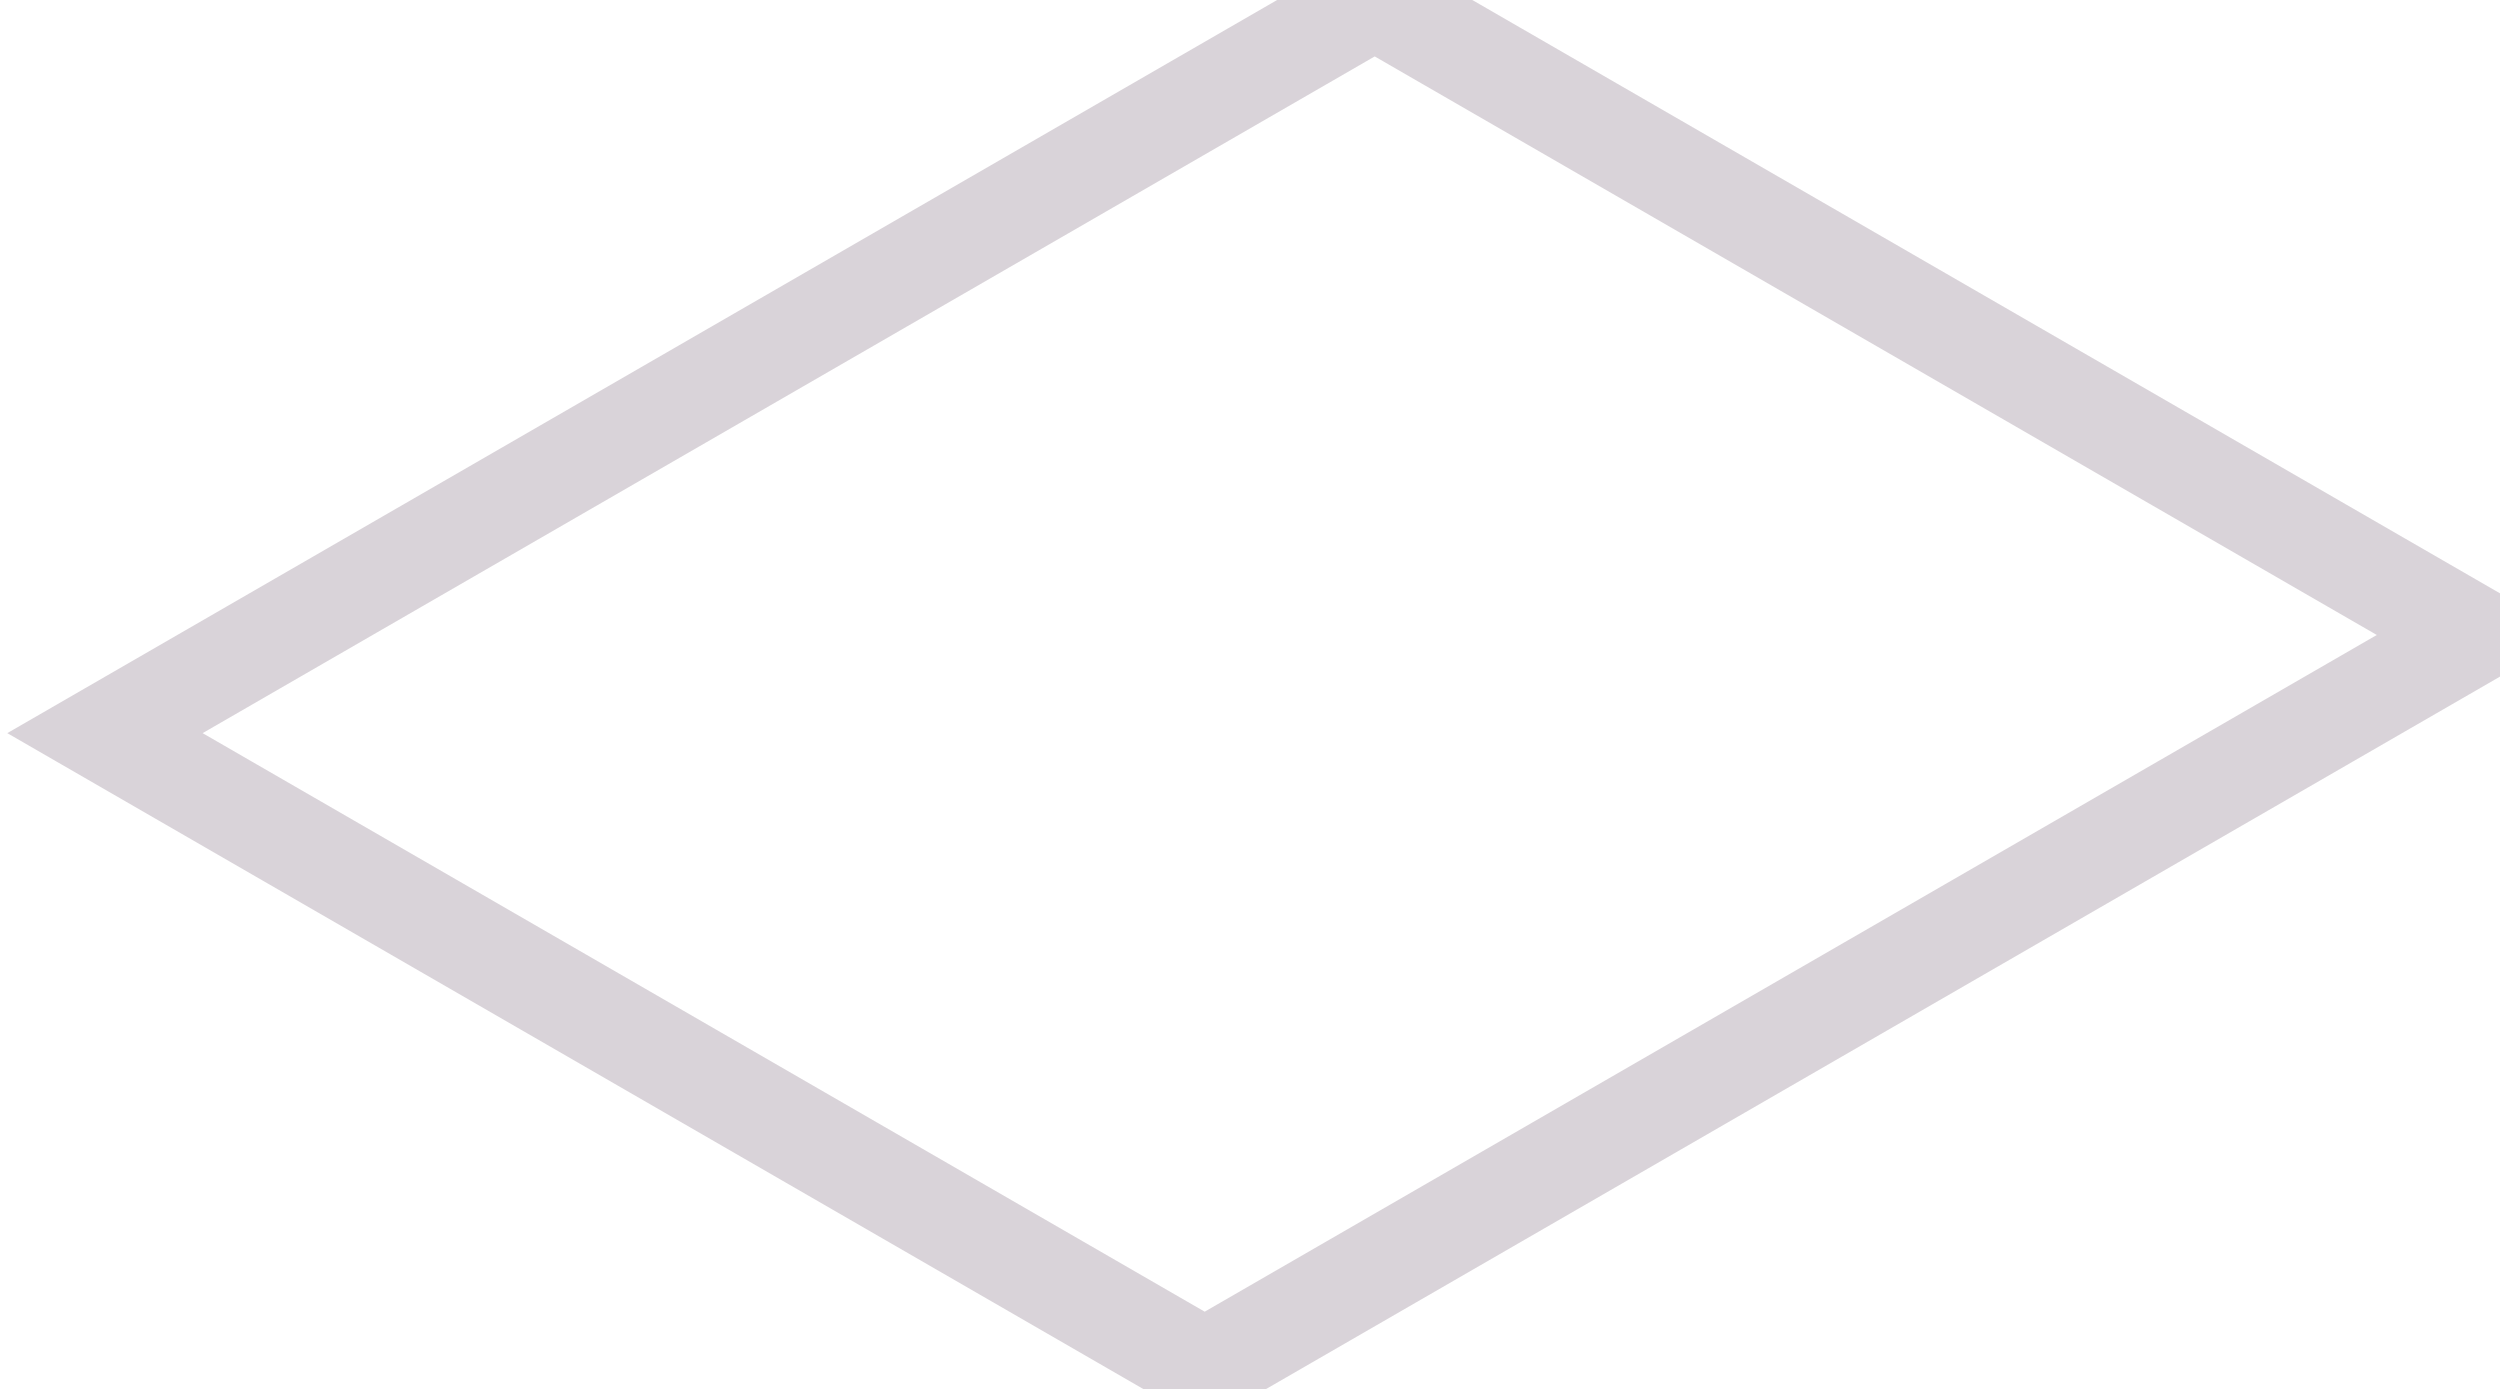
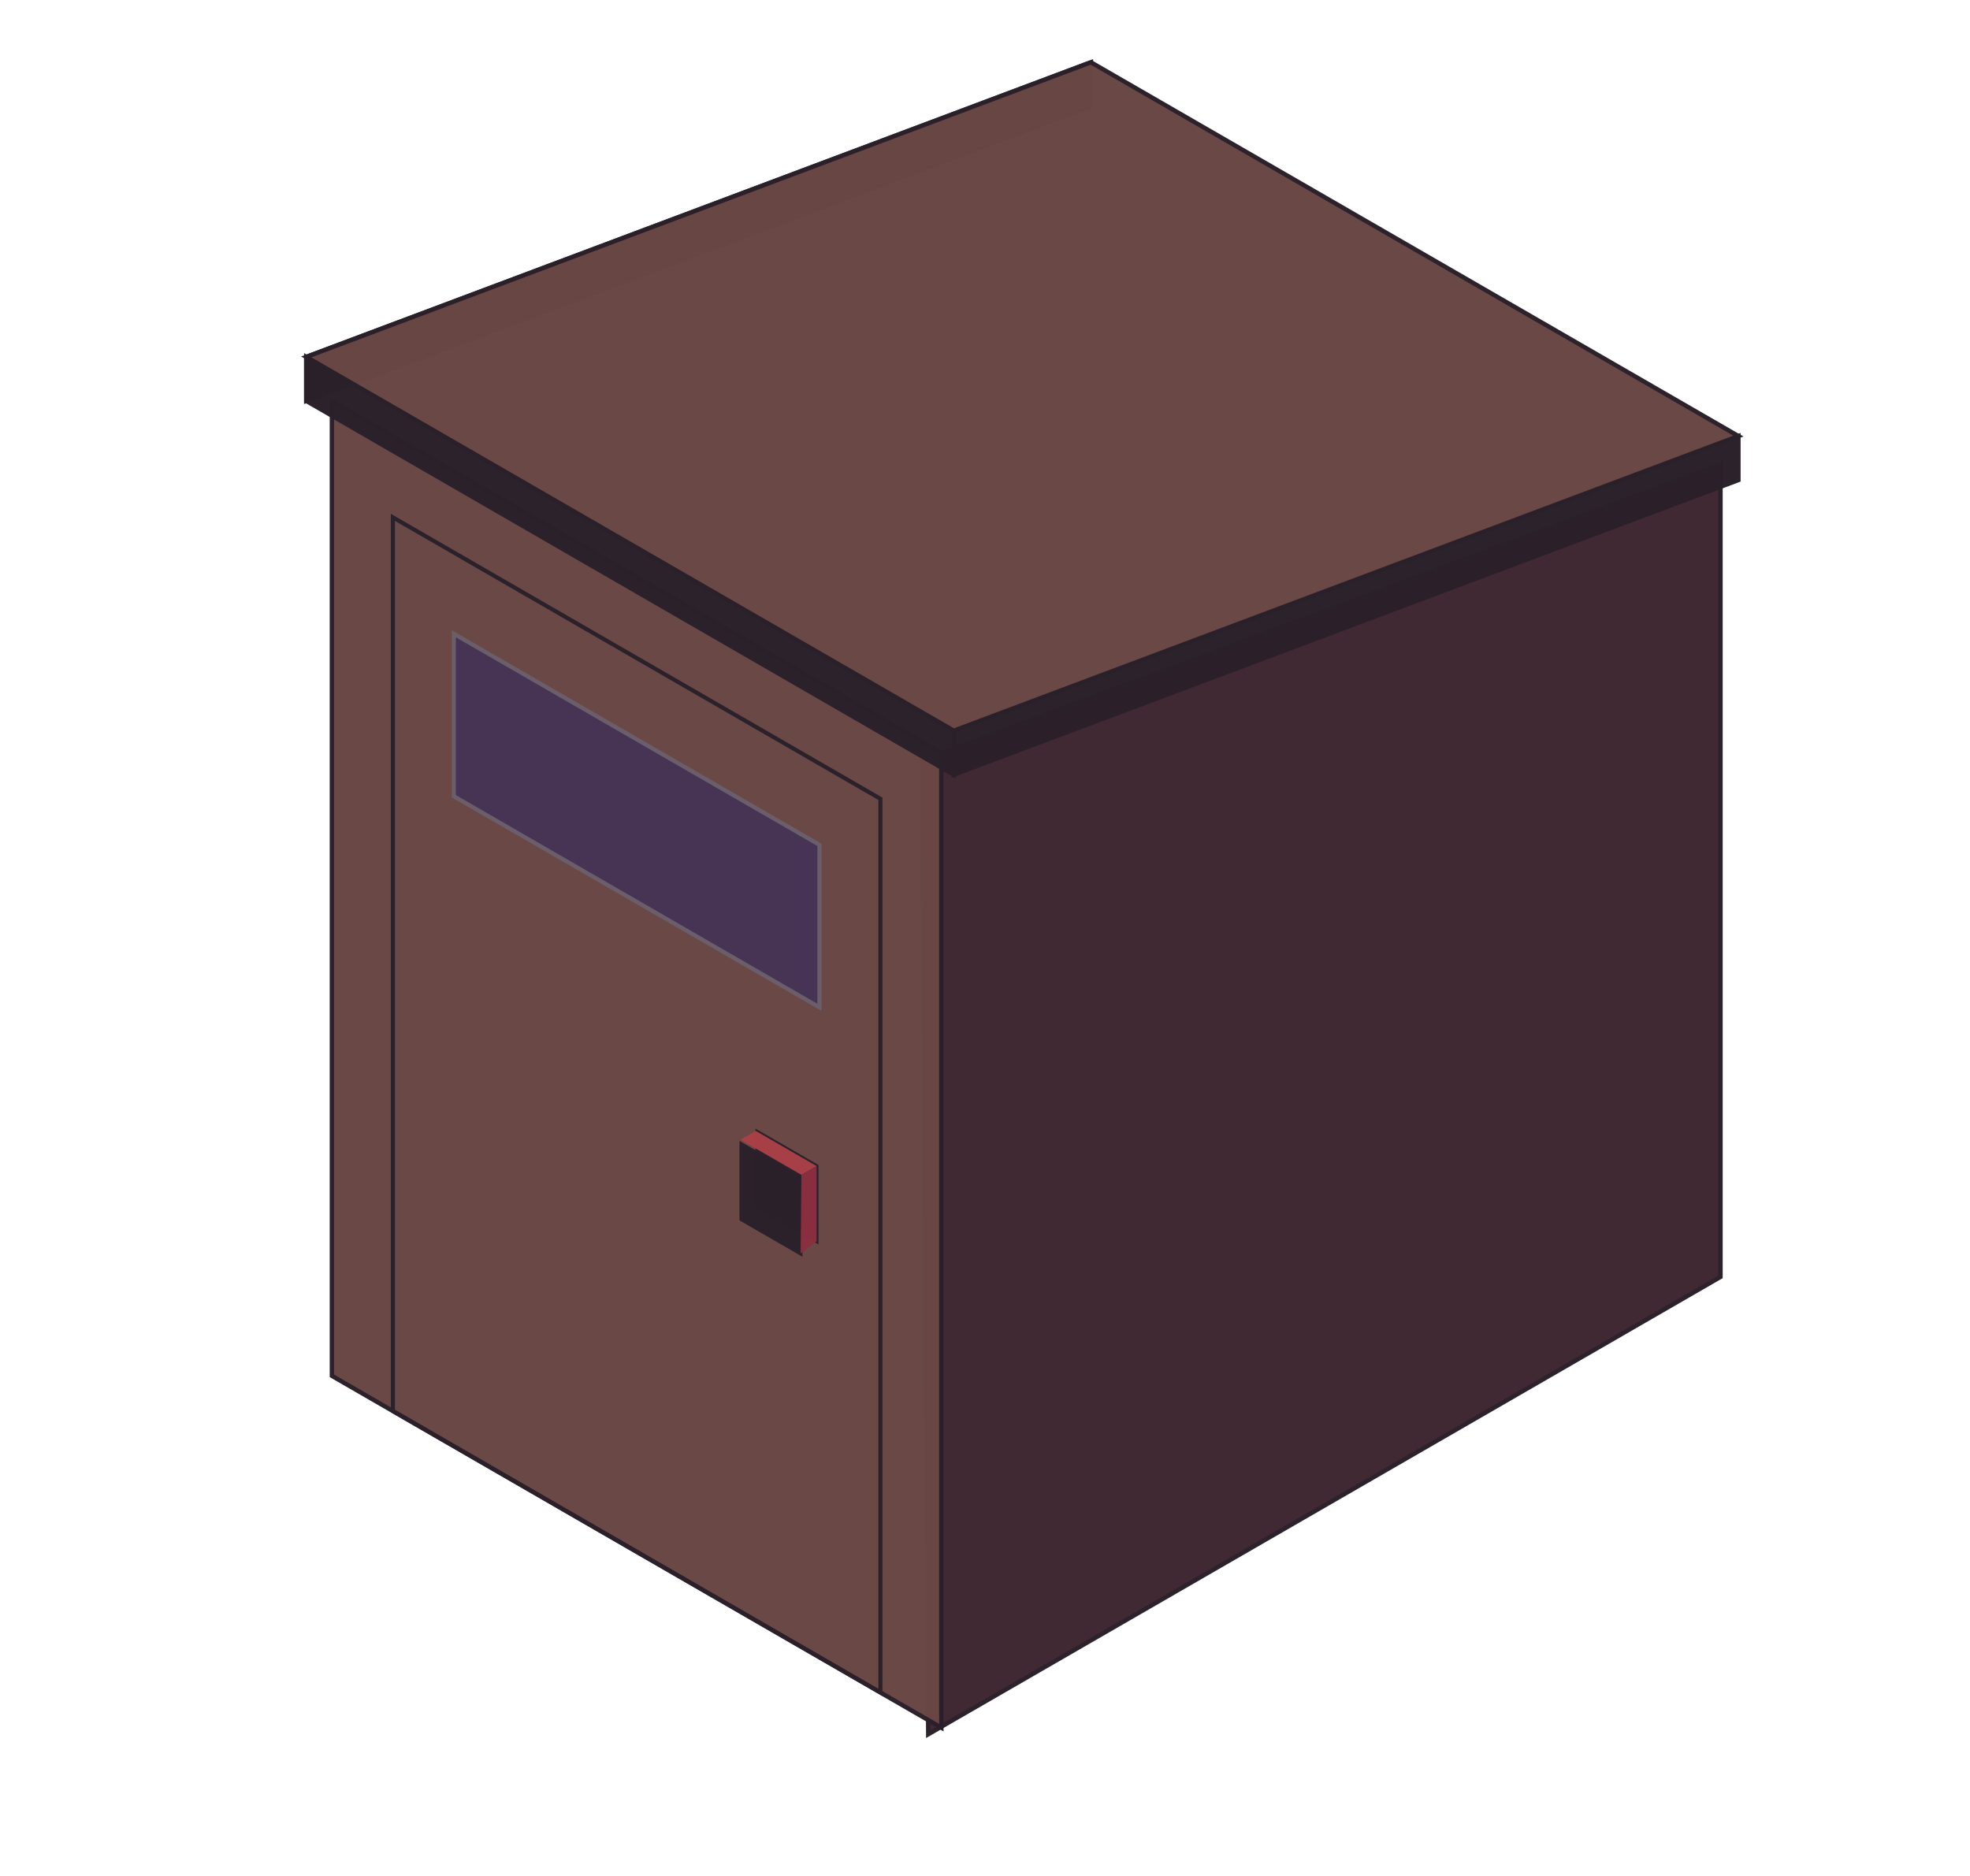
- <svg xmlns="http://www.w3.org/2000/svg" width="63" height="35" viewBox="0 0 16.669 9.26" version="1.1" id="svg1">
+ <svg xmlns="http://www.w3.org/2000/svg" width="126" height="120" viewBox="0 0 33.337 31.75" version="1.1" id="svg1">
  <defs id="defs1" />
-   <g id="layer1">
-     <rect style="opacity:0.99;fill:none;stroke:#d9d3d9;stroke-width:0.752" id="rect2" width="8.467" height="9.776" x="5.292" y="-5.292" transform="matrix(0.8660254,0.5,-0.8660254,0.5,0,0)" />
+   <g id="layer1" style="display:none">
+     <rect style="opacity:0.99;fill:none;stroke:#d9d3d9;stroke-width:0.752" id="rect2" width="8.467" height="9.776" x="23.283" y="12.394" transform="matrix(0.8660254,0.5,-0.8660254,0.5,0,0)" />
+     <rect style="opacity:0.99;fill:none;stroke:#d9d3d9;stroke-width:0.752" id="rect2-0" width="8.467" height="9.776" x="31.75" y="12.394" transform="matrix(0.8660254,0.5,-0.8660254,0.5,0,0)" />
+     <rect style="opacity:0.99;fill:none;stroke:#d9d3d9;stroke-width:0.752" id="rect2-2" width="8.467" height="9.776" x="23.283" y="2.617" transform="matrix(0.8660254,0.5,-0.8660254,0.5,0,0)" />
+     <rect style="opacity:0.99;fill:none;stroke:#d9d3d9;stroke-width:0.752" id="rect2-9" width="8.467" height="9.776" x="31.75" y="2.617" transform="matrix(0.8660254,0.5,-0.8660254,0.5,0,0)" />
+   </g>
+   <g id="layer3" style="display:inline" transform="matrix(0.2812978,0,0,0.2812978,33.67764,1.964128)">
+     <path style="display:inline;opacity:0.99;fill:#3e2730;fill-opacity:1;stroke:#2a202a;stroke-width:0.265;stroke-dasharray:none" d="m -64.241,38.757 0.36,58.604 47.66,-27.517 V 20.962 Z" id="path22-7" />
+     <path style="display:inline;opacity:0.99;fill:#694744;fill-opacity:1;stroke:#2a202a;stroke-width:0.265;stroke-dasharray:none" d="m -99.755,17.139 10e-7,58.659 36.662,21.167 -1e-6,-58.659 z" id="path21-5" />
+     <rect style="display:inline;opacity:0.99;fill:#473354;fill-opacity:1;stroke:#6b5e6b;stroke-width:0.284;stroke-dasharray:none" id="rect21-9" width="25.4" height="9.776" x="-106.721" y="84.509" transform="matrix(0.8660254,0.5,0,1,0,0)" />
+     <rect style="display:inline;opacity:0.99;fill:none;fill-opacity:1;stroke:#2a202a;stroke-width:0.284;stroke-dasharray:none" id="rect22-0" width="33.867" height="53.771" x="-110.954" y="79.621" transform="matrix(0.8660254,0.5,0,1,0,0)" />
+     <rect style="display:inline;opacity:0.99;fill:#2a202a;fill-opacity:1;stroke:#2a202a;stroke-width:0.255;stroke-dasharray:none" id="rect23-9" width="4.121" height="4.524" x="-85.636" y="103.933" transform="matrix(0.8660254,0.5,0,1,0,0)" />
+     <rect style="display:inline;opacity:0.99;fill:#2a202a;fill-opacity:1;stroke:#2a202a;stroke-width:0.255;stroke-dasharray:none" id="rect24" width="4.121" height="4.524" x="-86.75" y="105.23" transform="matrix(0.8660254,0.5,0,1,0,0)" />
+     <path style="opacity:0.99;fill:#a83f48;fill-opacity:1;stroke:none;stroke-width:0.265;stroke-dasharray:none" d="m -75.177,61.588 0.917,-0.529 3.666,2.117 -0.917,0.529 z" id="path24" />
+     <path style="opacity:0.99;fill:#8a2e3f;fill-opacity:1;stroke:none;stroke-width:0.265;stroke-dasharray:none" d="m -71.511,63.705 -0.049,4.734 0.965,-0.739 v -4.524 z" id="path25" />
+     <path style="opacity:0.99;fill:#2a202a;fill-opacity:1;stroke:#2a202a;stroke-width:0.265;stroke-dasharray:none;stroke-opacity:1" d="m -101.298,14.492 v 2.646 l 38.953,22.49 v -2.646 z" id="path26" />
+     <path style="opacity:0.99;fill:#2a202a;fill-opacity:1;stroke:#2a202a;stroke-width:0.265;stroke-dasharray:none;stroke-opacity:1" d="M -62.345,36.982 V 39.628 L -15.143,21.901 V 19.255 Z" id="path27" />
+     <path style="opacity:0.99;fill:#2a202a;fill-opacity:1;stroke:#2a202a;stroke-width:0.265;stroke-dasharray:none;stroke-opacity:1" d="m -101.298,14.492 v 2.646 L -54.096,-0.589 V -3.235 Z" id="path27-7" />
+     <path style="opacity:0.99;fill:#694744;fill-opacity:1;stroke:#2a202a;stroke-width:0.265;stroke-dasharray:none;stroke-opacity:1" d="M -54.096,-3.235 -15.143,19.255 -62.345,36.982 -101.298,14.492 -54.096,-3.235" id="path28" />
  </g>
</svg>
